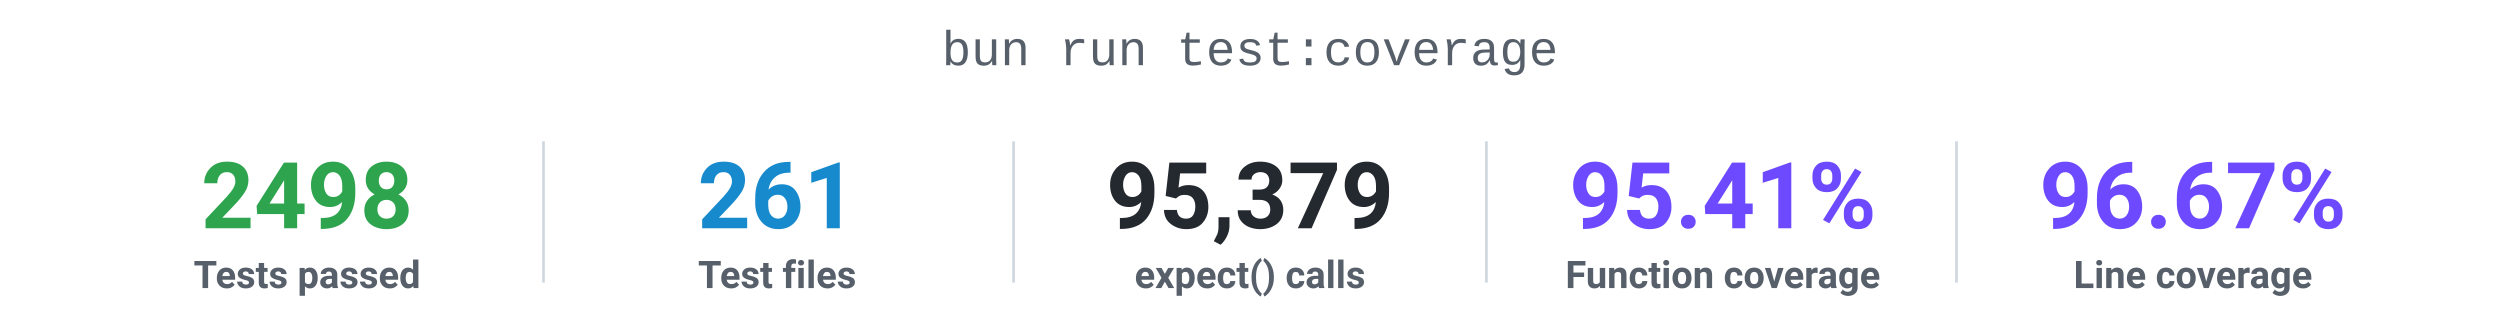
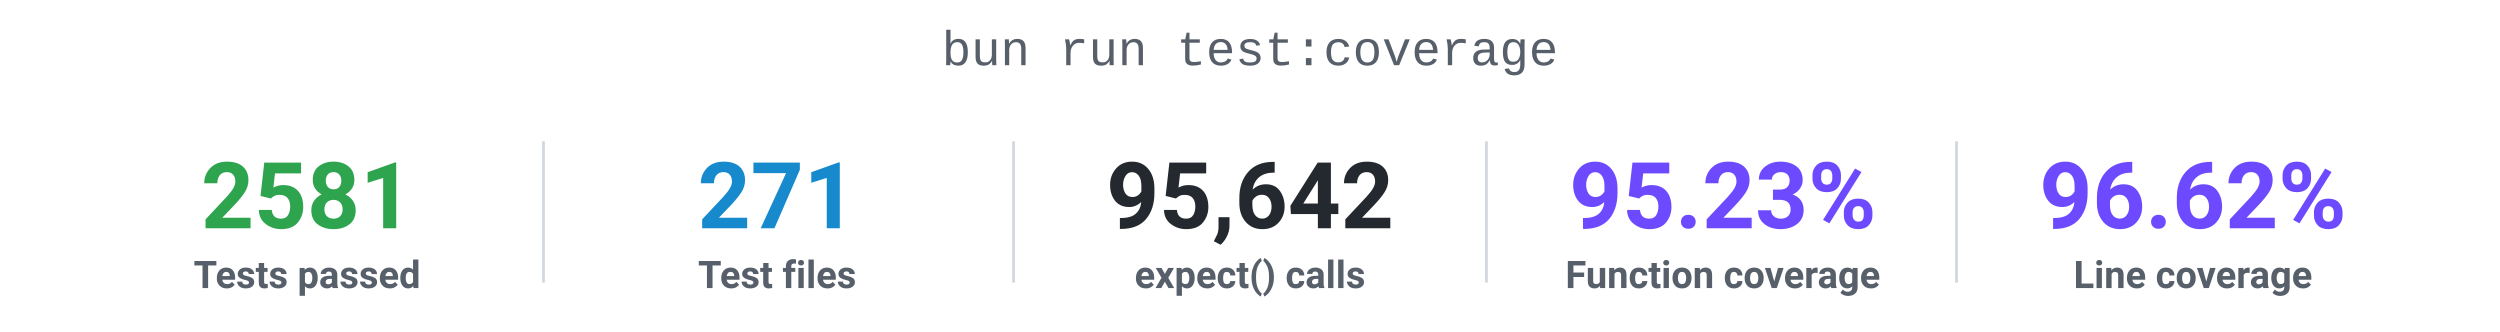
- <svg xmlns="http://www.w3.org/2000/svg" viewBox="0 0 920 122" width="920" height="122" role="img" aria-label="bun run test:coverage — 2498 tests passed, 261 test files, 95,379 expect() calls, 95.41% function coverage, 96.67% line coverage">
+ <svg xmlns="http://www.w3.org/2000/svg" viewBox="0 0 920 122" width="920" height="122" role="img" aria-label="bun run test:coverage — 2581 tests passed, 271 test files, 95,642 expect() calls, 95.23% function coverage, 96.62% line coverage">
  <style>
    .cmd { font-family: ui-monospace, SFMono-Regular, 'SF Mono', Menlo, Consolas, 'Liberation Mono', monospace; font-weight: 500; font-size: 18px; }
    .val { font-family: system-ui, -apple-system, BlinkMacSystemFont, 'Segoe UI', Roboto, sans-serif; font-weight: 700; font-size: 34px; }
    .lbl { font-family: system-ui, -apple-system, BlinkMacSystemFont, 'Segoe UI', Roboto, sans-serif; font-weight: 600; font-size: 14px; }
  </style>
  <text x="460" y="24" text-anchor="middle" class="cmd" fill="#57606a">bun run test:coverage</text>
  <line x1="200" y1="52" x2="200" y2="104" stroke="#d0d7de" stroke-width="1" />
  <line x1="373" y1="52" x2="373" y2="104" stroke="#d0d7de" stroke-width="1" />
  <line x1="547" y1="52" x2="547" y2="104" stroke="#d0d7de" stroke-width="1" />
  <line x1="720" y1="52" x2="720" y2="104" stroke="#d0d7de" stroke-width="1" />
-   <text x="113" y="84" text-anchor="middle" class="val" fill="#2ea44f">2498</text>
+   <text x="113" y="84" text-anchor="middle" class="val" fill="#2ea44f">2581</text>
  <text x="113" y="106" text-anchor="middle" class="lbl" fill="#57606a">Tests passed</text>
-   <text x="286" y="84" text-anchor="middle" class="val" fill="#1789cd">261</text>
+   <text x="286" y="84" text-anchor="middle" class="val" fill="#1789cd">271</text>
  <text x="286" y="106" text-anchor="middle" class="lbl" fill="#57606a">Test files</text>
-   <text x="460" y="84" text-anchor="middle" class="val" fill="#24292f">95,379</text>
+   <text x="460" y="84" text-anchor="middle" class="val" fill="#24292f">95,642</text>
  <text x="460" y="106" text-anchor="middle" class="lbl" fill="#57606a">expect() calls</text>
-   <text x="634" y="84" text-anchor="middle" class="val" fill="#6d4aff">95.41%</text>
+   <text x="634" y="84" text-anchor="middle" class="val" fill="#6d4aff">95.23%</text>
  <text x="634" y="106" text-anchor="middle" class="lbl" fill="#57606a">Function coverage</text>
-   <text x="807" y="84" text-anchor="middle" class="val" fill="#6d4aff">96.67%</text>
+   <text x="807" y="84" text-anchor="middle" class="val" fill="#6d4aff">96.62%</text>
  <text x="807" y="106" text-anchor="middle" class="lbl" fill="#57606a">Line coverage</text>
</svg>
